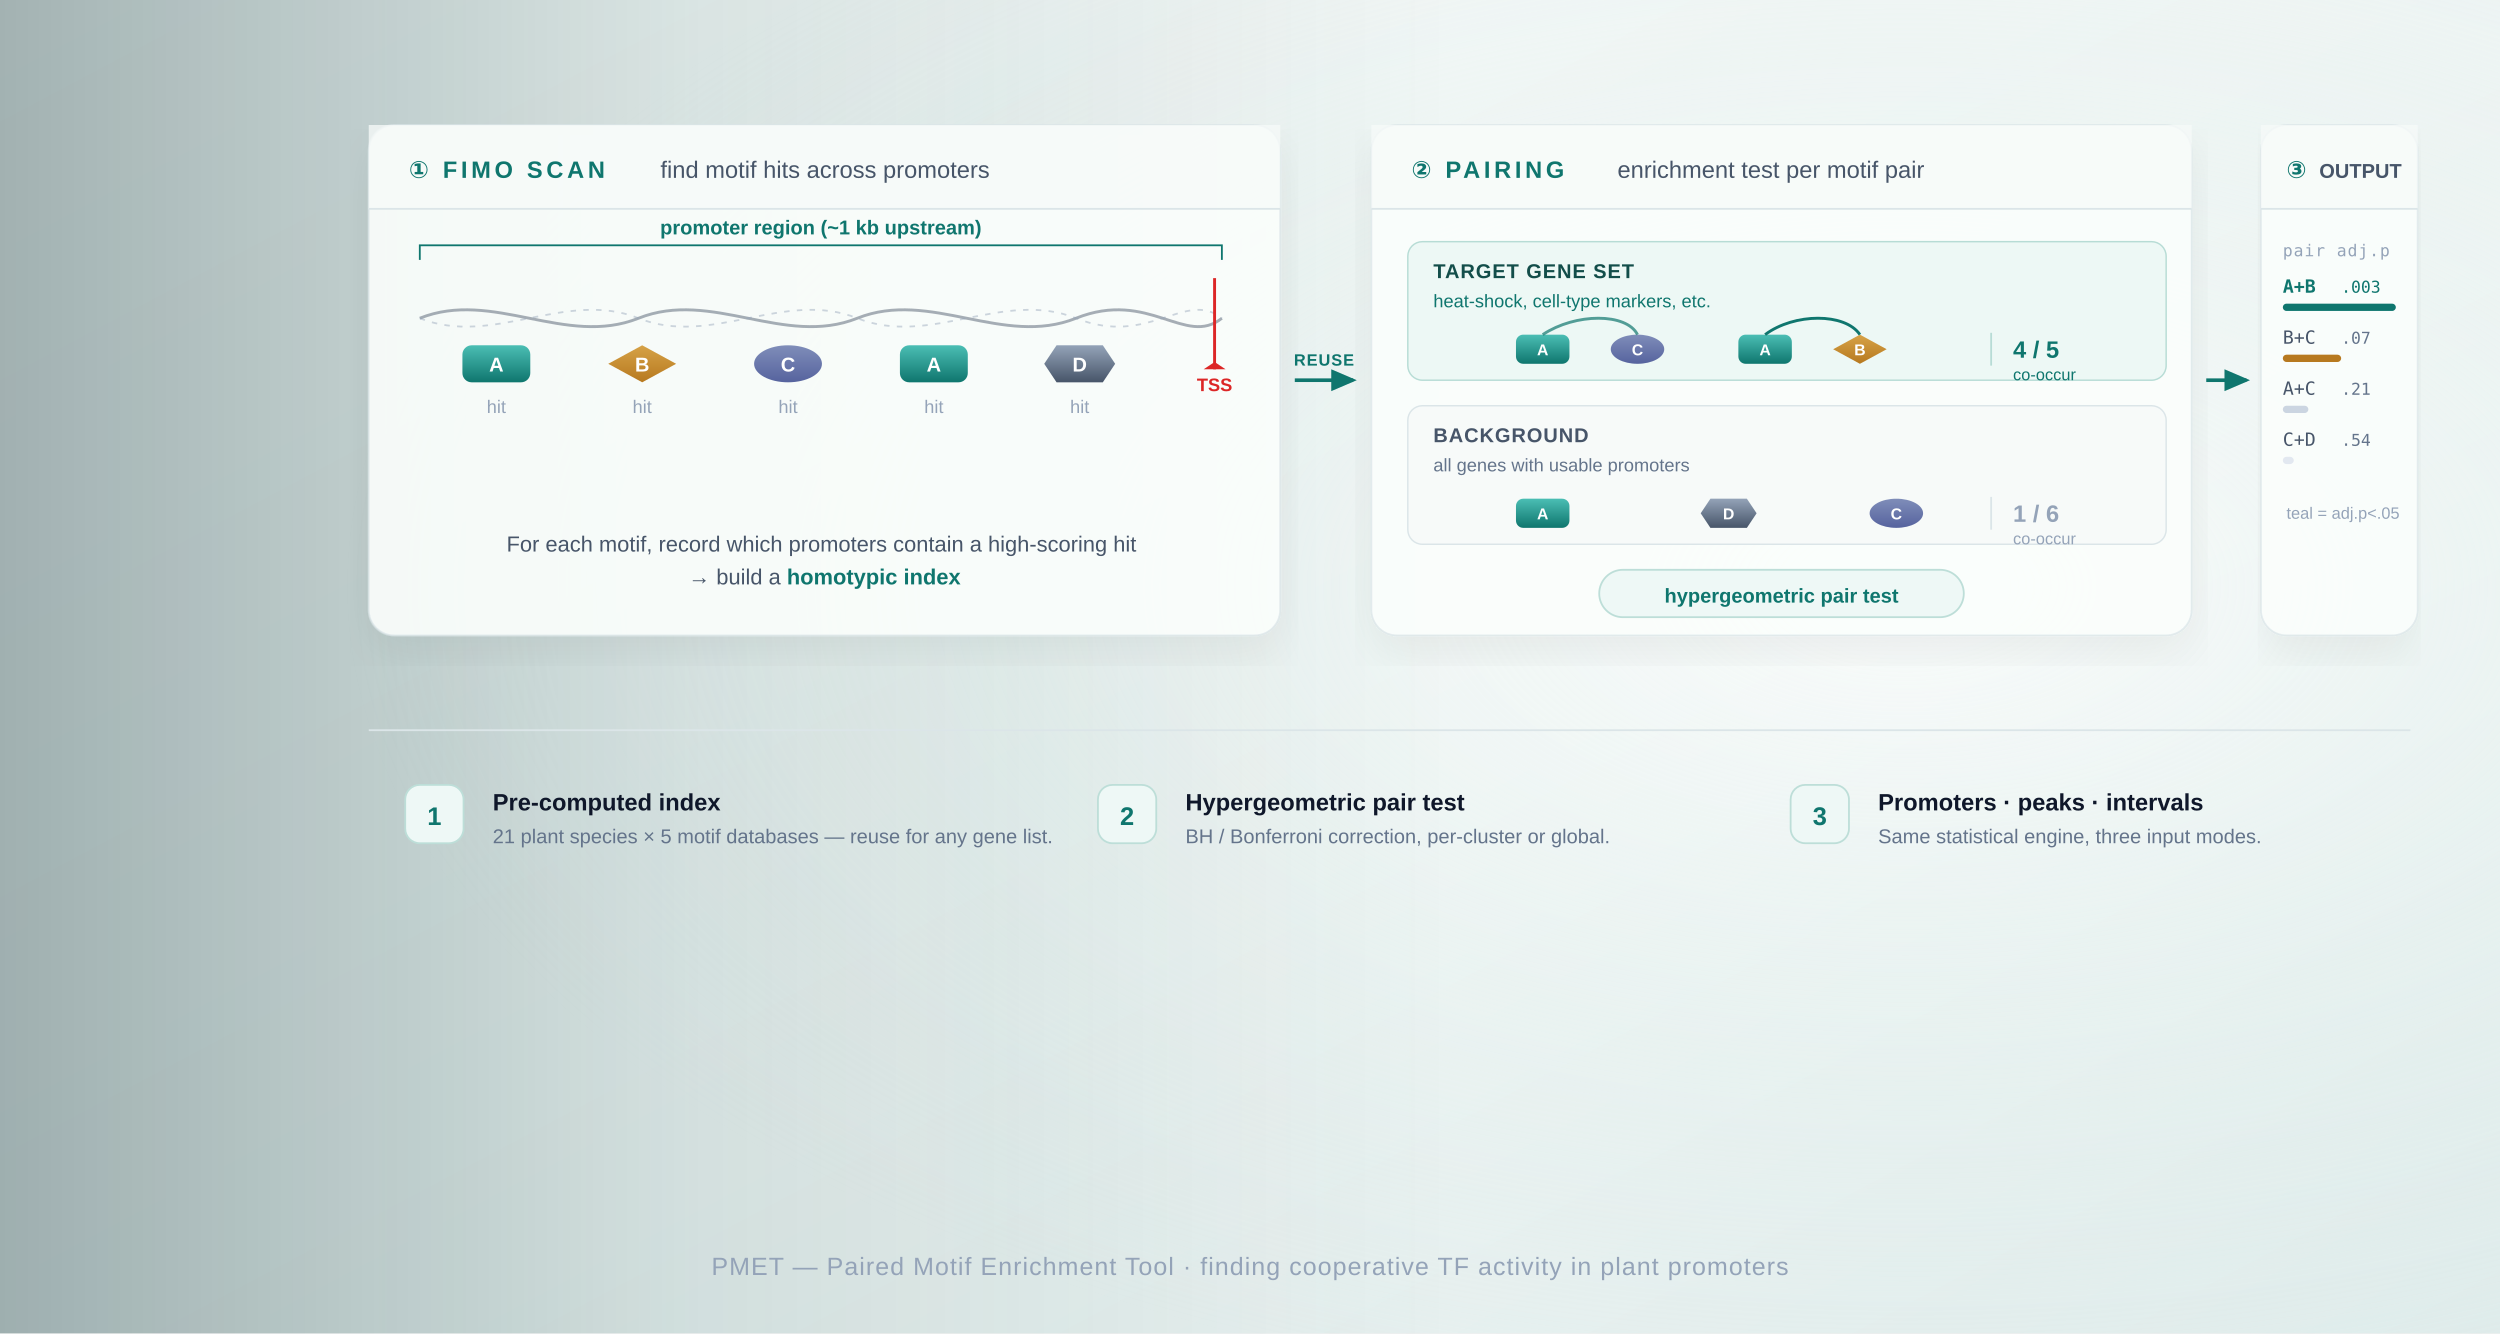
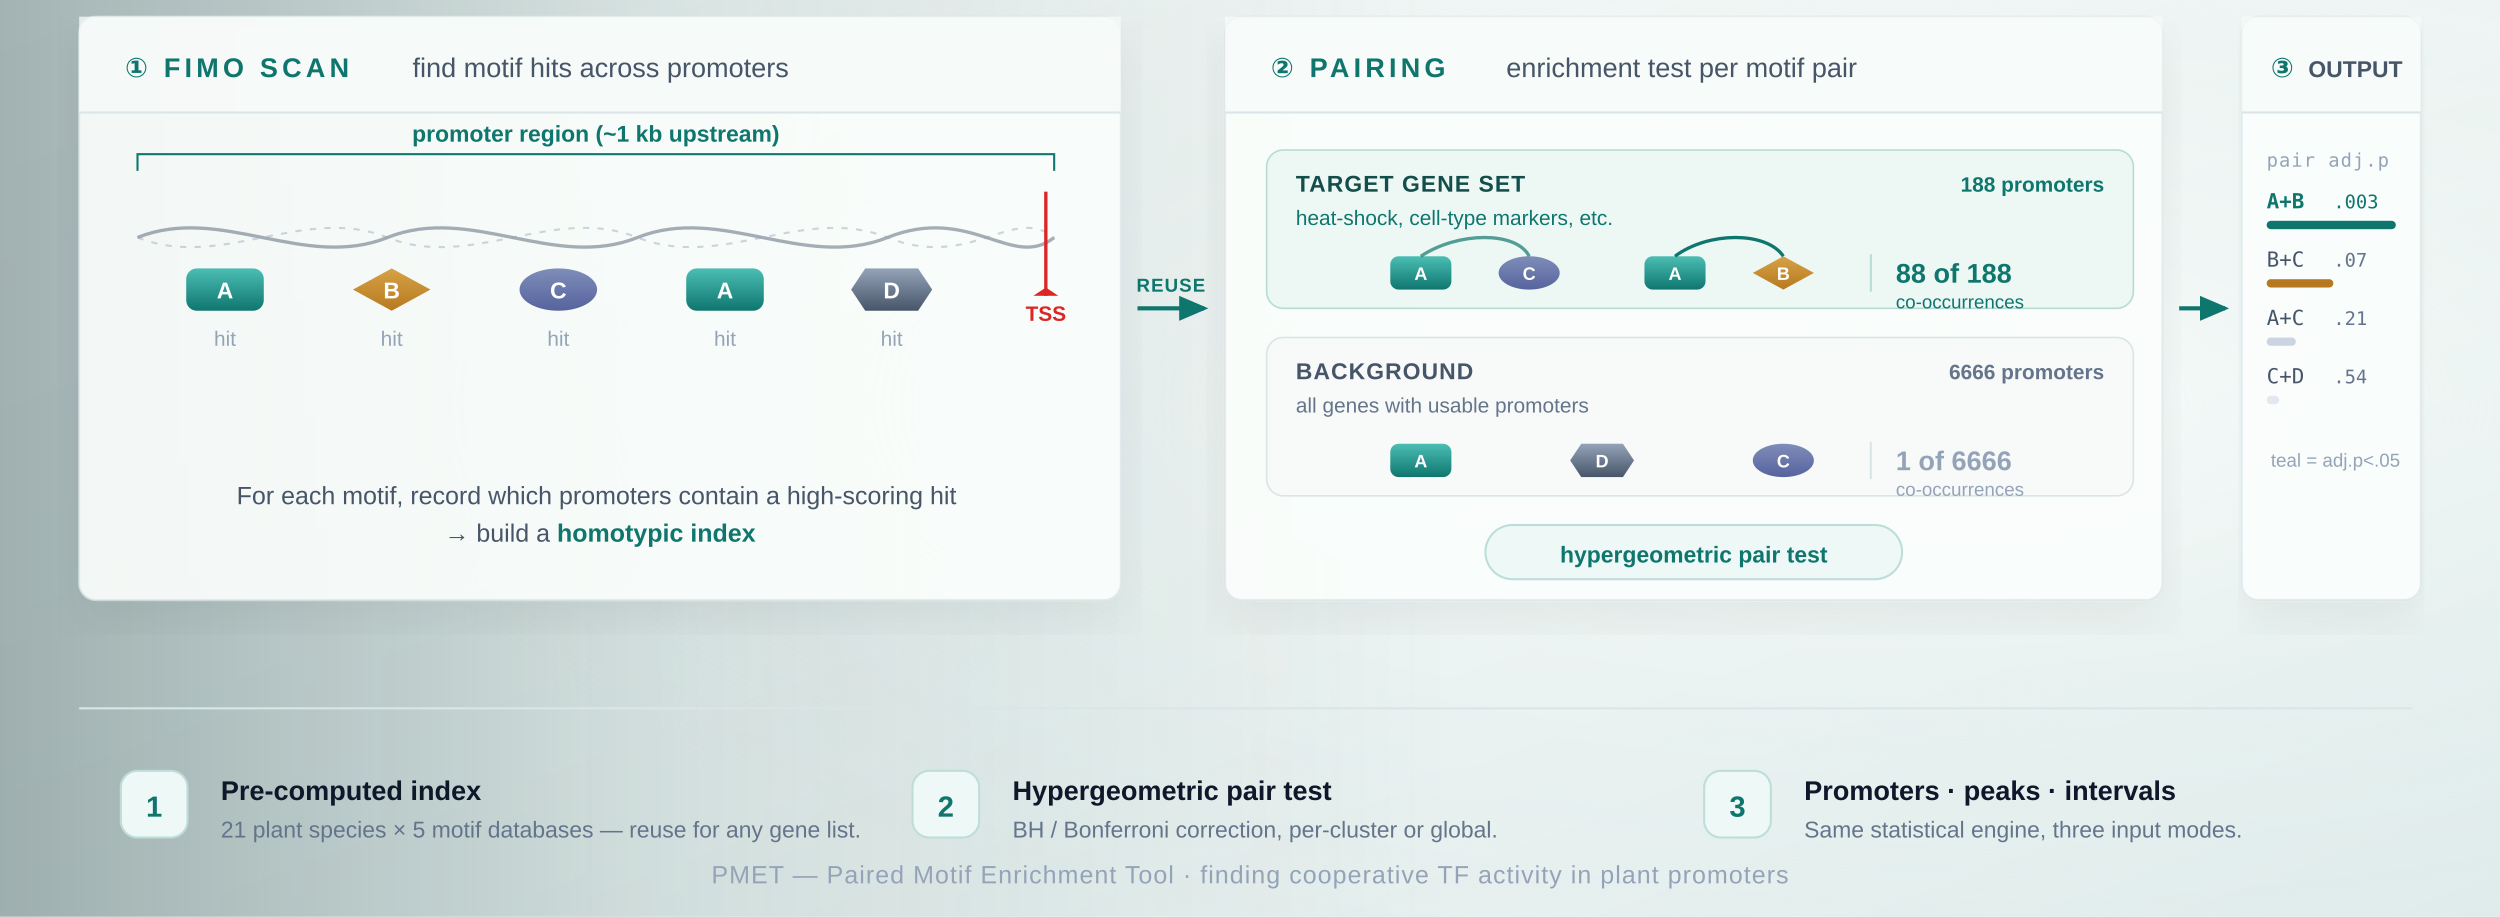
- <svg xmlns="http://www.w3.org/2000/svg" viewBox="0 0 1200 640" font-family="Arial, Helvetica, sans-serif">
+ <svg xmlns="http://www.w3.org/2000/svg" viewBox="0 0 1200 440" font-family="Arial, Helvetica, sans-serif">
  <defs>
    <linearGradient id="bg" x1="0" y1="0" x2="1" y2="1">
      <stop offset="0%" stop-color="#f7faf9" />
      <stop offset="58%" stop-color="#eef4f3" />
      <stop offset="100%" stop-color="#dfeceb" />
    </linearGradient>
    <radialGradient id="rightGlow" cx="76%" cy="44%" r="62%">
      <stop offset="0%" stop-color="#ffffff" stop-opacity="0.72" />
      <stop offset="58%" stop-color="#e8f4f1" stop-opacity="0.28" />
      <stop offset="100%" stop-color="#dbe8e8" stop-opacity="0" />
    </radialGradient>
    <linearGradient id="leftQuiet" x1="0" y1="0" x2="1" y2="0">
      <stop offset="0%" stop-color="#0b2f33" stop-opacity="0.36" />
      <stop offset="28%" stop-color="#134e4a" stop-opacity="0.12" />
      <stop offset="58%" stop-color="#134e4a" stop-opacity="0" />
    </linearGradient>
    <filter id="cardShadow" x="-2%" y="-2%" width="104%" height="108%">
      <feDropShadow dx="0" dy="8" stdDeviation="13" flood-color="#0f172a" flood-opacity="0.07" />
    </filter>
    <linearGradient id="mA" x1="0" y1="0" x2="0" y2="1">
      <stop offset="0%" stop-color="#4bbeb4" />
      <stop offset="100%" stop-color="#0f766e" />
    </linearGradient>
    <linearGradient id="mB" x1="0" y1="0" x2="0" y2="1">
      <stop offset="0%" stop-color="#d6a247" />
      <stop offset="100%" stop-color="#b7791f" />
    </linearGradient>
    <linearGradient id="mC" x1="0" y1="0" x2="0" y2="1">
      <stop offset="0%" stop-color="#7f8db9" />
      <stop offset="100%" stop-color="#56639e" />
    </linearGradient>
    <linearGradient id="mD" x1="0" y1="0" x2="0" y2="1">
      <stop offset="0%" stop-color="#94a3b8" />
      <stop offset="100%" stop-color="#475569" />
    </linearGradient>
    <symbol id="motifA" viewBox="0 0 48 26">
      <rect x="2" y="1" width="44" height="24" rx="6" fill="url(#mA)" />
      <text x="24" y="18" text-anchor="middle" font-size="13" font-weight="700" fill="#ffffff">A</text>
    </symbol>
    <symbol id="motifB" viewBox="0 0 48 26">
      <path d="M24 1 L46 13 L24 25 L2 13 Z" fill="url(#mB)" />
      <text x="24" y="18" text-anchor="middle" font-size="13" font-weight="700" fill="#ffffff">B</text>
    </symbol>
    <symbol id="motifC" viewBox="0 0 48 26">
      <ellipse cx="24" cy="13" rx="22" ry="12" fill="url(#mC)" />
      <text x="24" y="18" text-anchor="middle" font-size="13" font-weight="700" fill="#ffffff">C</text>
    </symbol>
    <symbol id="motifD" viewBox="0 0 48 26">
      <polygon points="9,1 39,1 47,13 39,25 9,25 1,13" fill="url(#mD)" />
      <text x="24" y="18" text-anchor="middle" font-size="13" font-weight="700" fill="#ffffff">D</text>
    </symbol>
    <marker id="arrow" markerWidth="7" markerHeight="6" refX="6" refY="3" orient="auto">
      <polygon points="0 0, 7 3, 0 6" fill="#0f766e" />
    </marker>
  </defs>
-   <rect width="1200" height="640" fill="url(#bg)" />
-   <rect width="1200" height="640" fill="url(#rightGlow)" />
-   <rect width="1200" height="640" fill="url(#leftQuiet)" />
-   <g id="hero-illustration" transform="translate(142, 18) scale(0.875)">
+   <rect width="1200" height="440" fill="url(#bg)" />
+   <rect width="1200" height="440" fill="url(#rightGlow)" />
+   <rect width="1200" height="440" fill="url(#leftQuiet)" />
+   <g id="hero-illustration" transform="translate(-2, -40)">
    <g transform="translate(40, 48)">
-       <rect width="500" height="280" rx="14" fill="#fbfefd" fill-opacity="0.9" stroke="#dbe5e8" stroke-opacity="0.72" stroke-width="1" filter="url(#cardShadow)" />
+       <rect width="500" height="280" rx="8" fill="#fbfefd" fill-opacity="0.9" stroke="#dbe5e8" stroke-opacity="0.72" stroke-width="1" filter="url(#cardShadow)" />
      <path d="M0 0 H500 V46 H0 Z" fill="#f6faf9" fill-opacity="0.78" />
      <line x1="0" y1="46" x2="500" y2="46" stroke="#dbe5e8" stroke-width="1" />
      <text x="22" y="29" font-size="13" font-weight="700" fill="#0f766e" letter-spacing="2">①  FIMO  SCAN</text>
      <text x="160" y="29" font-size="13" font-weight="500" fill="#475569">find motif hits across promoters</text>
      <g transform="translate(28, 78)">
        <path d="M0 -4 V-12 H440 V-4" fill="none" stroke="#0f766e" stroke-width="1" />
        <text x="220" y="-18" text-anchor="middle" font-size="11" font-weight="600" fill="#0f766e">
        promoter region (~1 kb upstream)
      </text>
        <path d="M0 28 C40 12, 80 44, 120 28 C160 12, 200 44, 240 28 C280 12, 320 44, 360 28 C400 12, 420 44, 440 28" fill="none" stroke="#334155" stroke-width="1.6" opacity="0.42" />
        <path d="M0 28 C40 44, 80 12, 120 28 C160 44, 200 12, 240 28 C280 44, 320 12, 360 28 C400 44, 420 12, 440 28" fill="none" stroke="#94a3b8" stroke-width="1" stroke-dasharray="3,4" opacity="0.45" />
        <line x1="436" y1="6" x2="436" y2="56" stroke="#dc2626" stroke-width="1.6" />
        <polygon points="436,52 442,56 430,56" fill="#dc2626" />
        <text x="436" y="68" text-anchor="middle" font-size="10" font-weight="700" fill="#dc2626">TSS</text>
        <use href="#motifA" x="20" y="42" width="44" height="22" />
        <use href="#motifB" x="100" y="42" width="44" height="22" />
        <use href="#motifC" x="180" y="42" width="44" height="22" />
        <use href="#motifA" x="260" y="42" width="44" height="22" />
        <use href="#motifD" x="340" y="42" width="44" height="22" />
        <g font-size="10" fill="#94a3b8" text-anchor="middle">
          <text x="42" y="80">hit</text>
          <text x="122" y="80">hit</text>
          <text x="202" y="80">hit</text>
          <text x="282" y="80">hit</text>
          <text x="362" y="80">hit</text>
        </g>
      </g>
      <text x="250" y="234" text-anchor="middle" font-size="12" fill="#475569">
        <tspan x="250" dy="0">For each motif, record which promoters contain a high-scoring hit</tspan>
        <tspan x="250" dy="18">→ build a <tspan font-weight="700" fill="#0f766e">homotypic index</tspan>
        </tspan>
      </text>
    </g>
    <g transform="translate(548, 188)">
      <line x1="0" y1="0" x2="32" y2="0" stroke="#0f766e" stroke-width="2" marker-end="url(#arrow)" />
      <text x="16" y="-8" text-anchor="middle" font-size="9" font-weight="600" fill="#0f766e" letter-spacing="0.5">REUSE</text>
    </g>
    <g transform="translate(590, 48)">
-       <rect width="450" height="280" rx="14" fill="#fbfefd" fill-opacity="0.9" stroke="#dbe5e8" stroke-opacity="0.72" stroke-width="1" filter="url(#cardShadow)" />
+       <rect width="450" height="280" rx="8" fill="#fbfefd" fill-opacity="0.9" stroke="#dbe5e8" stroke-opacity="0.72" stroke-width="1" filter="url(#cardShadow)" />
      <path d="M0 0 H450 V46 H0 Z" fill="#f6faf9" fill-opacity="0.78" />
      <line x1="0" y1="46" x2="450" y2="46" stroke="#dbe5e8" stroke-width="1" />
      <text x="22" y="29" font-size="13" font-weight="700" fill="#0f766e" letter-spacing="2">②  PAIRING</text>
      <text x="135" y="29" font-size="13" font-weight="500" fill="#475569">enrichment test per motif pair</text>
      <g transform="translate(20, 64)">
        <rect width="416" height="76" rx="8" fill="#edf8f5" stroke="#b7dcd5" stroke-width="0.8" />
        <text x="14" y="20" font-size="11" font-weight="700" fill="#134e4a" letter-spacing="0.5">TARGET GENE SET</text>
+         <text x="402" y="20" text-anchor="end" font-size="10" font-weight="600" fill="#0f766e">188 promoters</text>
        <text x="14" y="36" font-size="10" fill="#0f766e">heat-shock, cell-type markers, etc.</text>
        <use href="#motifA" x="180" y="50" width="32" height="18" />
        <use href="#motifB" x="232" y="50" width="32" height="18" />
        <path d="M196 51 C 212 39, 240 39, 248 51" fill="none" stroke="#0f766e" stroke-width="1.6" />
        <use href="#motifA" x="58" y="50" width="32" height="18" />
        <use href="#motifC" x="110" y="50" width="32" height="18" />
        <path d="M74 51 C 92 39, 120 39, 126 51" fill="none" stroke="#0f766e" stroke-width="1.6" opacity="0.7" />
-         <line x1="320" y1="50" x2="320" y2="68" stroke="#b7dcd5" stroke-width="1" />
-         <text x="332" y="60" font-size="13" font-weight="700" fill="#0f766e" dominant-baseline="middle">4 / 5</text>
-         <text x="332" y="63" dy="13" font-size="9" fill="#0f766e">co-occur</text>
+         <line x1="290" y1="50" x2="290" y2="68" stroke="#b7dcd5" stroke-width="1" />
+         <text x="302" y="60" font-size="13" font-weight="700" fill="#0f766e" dominant-baseline="middle">88 of 188</text>
+         <text x="302" y="63" dy="13" font-size="9" fill="#0f766e">co-occurrences</text>
      </g>
      <g transform="translate(20, 154)">
        <rect width="416" height="76" rx="8" fill="#f7faf9" stroke="#dbe5e8" stroke-width="0.8" />
        <text x="14" y="20" font-size="11" font-weight="700" fill="#475569" letter-spacing="0.5">BACKGROUND</text>
+         <text x="402" y="20" text-anchor="end" font-size="10" font-weight="600" fill="#64748b">6666 promoters</text>
        <text x="14" y="36" font-size="10" fill="#64748b">all genes with usable promoters</text>
        <use href="#motifA" x="58" y="50" width="32" height="18" />
-         <use href="#motifD" x="160" y="50" width="32" height="18" />
-         <use href="#motifC" x="252" y="50" width="32" height="18" />
-         <line x1="320" y1="50" x2="320" y2="68" stroke="#dbe5e8" stroke-width="1" />
-         <text x="332" y="60" font-size="13" font-weight="700" fill="#94a3b8" dominant-baseline="middle">1 / 6</text>
-         <text x="332" y="63" dy="13" font-size="9" fill="#94a3b8">co-occur</text>
+         <use href="#motifD" x="145" y="50" width="32" height="18" />
+         <use href="#motifC" x="232" y="50" width="32" height="18" />
+         <line x1="290" y1="50" x2="290" y2="68" stroke="#dbe5e8" stroke-width="1" />
+         <text x="302" y="60" font-size="13" font-weight="700" fill="#94a3b8" dominant-baseline="middle">1 of 6666</text>
+         <text x="302" y="63" dy="13" font-size="9" fill="#94a3b8">co-occurrences</text>
      </g>
      <g transform="translate(125, 244)">
        <rect width="200" height="26" rx="13" fill="#eef8f6" stroke="#bdded8" stroke-width="1" />
        <text x="100" y="18" text-anchor="middle" font-size="11" font-weight="600" fill="#0f766e">
        hypergeometric pair test
      </text>
      </g>
    </g>
    <g transform="translate(1048, 188)">
      <line x1="0" y1="0" x2="22" y2="0" stroke="#0f766e" stroke-width="2" marker-end="url(#arrow)" />
    </g>
    <g transform="translate(1078, 48)">
-       <rect width="86" height="280" rx="14" fill="#fbfefd" fill-opacity="0.9" stroke="#dbe5e8" stroke-opacity="0.72" stroke-width="1" filter="url(#cardShadow)" />
+       <rect width="86" height="280" rx="8" fill="#fbfefd" fill-opacity="0.9" stroke="#dbe5e8" stroke-opacity="0.72" stroke-width="1" filter="url(#cardShadow)" />
      <path d="M0 0 H86 V46 H0 Z" fill="#f6faf9" fill-opacity="0.78" />
      <line x1="0" y1="46" x2="86" y2="46" stroke="#dbe5e8" stroke-width="1" />
      <text x="14" y="29" font-size="13" font-weight="700" fill="#0f766e" letter-spacing="2">③</text>
      <text x="32" y="29" font-size="11" font-weight="600" fill="#475569">OUTPUT</text>
      <g font-family="ui-monospace, SFMono-Regular, monospace">
        <text x="12" y="72" font-size="9" fill="#94a3b8" letter-spacing="0.5">pair  adj.p</text>
        <text x="12" y="92" font-size="10" font-weight="700" fill="#0f766e">A+B</text>
        <text x="44" y="92" font-size="9" fill="#0f766e">.003</text>
        <rect x="12" y="98" width="62" height="4" rx="2" fill="#0f766e" />
        <text x="12" y="120" font-size="10" fill="#475569">B+C</text>
        <text x="44" y="120" font-size="9" fill="#64748b">.07</text>
        <rect x="12" y="126" width="32" height="4" rx="2" fill="#b7791f" />
        <text x="12" y="148" font-size="10" fill="#475569">A+C</text>
        <text x="44" y="148" font-size="9" fill="#64748b">.21</text>
        <rect x="12" y="154" width="14" height="4" rx="2" fill="#cbd5e1" />
        <text x="12" y="176" font-size="10" fill="#475569">C+D</text>
        <text x="44" y="176" font-size="9" fill="#64748b">.54</text>
        <rect x="12" y="182" width="6" height="4" rx="2" fill="#e2e8f0" />
      </g>
      <text x="14" y="216" font-size="9" fill="#94a3b8">teal = adj.p&lt;.05</text>
    </g>
    <g transform="translate(40, 380)">
      <line x1="0" y1="0" x2="1120" y2="0" stroke="#dbe5e8" stroke-width="1" />
    </g>
    <g transform="translate(60, 410)">
      <g>
        <rect width="32" height="32" rx="8" fill="#eef8f6" stroke="#bdded8" stroke-width="1" />
        <text x="16" y="22" text-anchor="middle" font-size="14" font-weight="700" fill="#0f766e">1</text>
        <text x="48" y="14" font-size="13" font-weight="700" fill="#0f172a">Pre-computed index</text>
        <text x="48" y="32" font-size="11" fill="#64748b">21 plant species × 5 motif databases — reuse for any gene list.</text>
      </g>
      <g transform="translate(380, 0)">
        <rect width="32" height="32" rx="8" fill="#eef8f6" stroke="#bdded8" stroke-width="1" />
        <text x="16" y="22" text-anchor="middle" font-size="14" font-weight="700" fill="#0f766e">2</text>
        <text x="48" y="14" font-size="13" font-weight="700" fill="#0f172a">Hypergeometric pair test</text>
        <text x="48" y="32" font-size="11" fill="#64748b">BH / Bonferroni correction, per-cluster or global.</text>
      </g>
      <g transform="translate(760, 0)">
        <rect width="32" height="32" rx="8" fill="#eef8f6" stroke="#bdded8" stroke-width="1" />
        <text x="16" y="22" text-anchor="middle" font-size="14" font-weight="700" fill="#0f766e">3</text>
        <text x="48" y="14" font-size="13" font-weight="700" fill="#0f172a">Promoters · peaks · intervals</text>
        <text x="48" y="32" font-size="11" fill="#64748b">Same statistical engine, three input modes.</text>
      </g>
    </g>
  </g>
-   <text x="600" y="612" text-anchor="middle" font-size="12" fill="#94a3b8" letter-spacing="0.5">
+   <text x="600" y="424" text-anchor="middle" font-size="12" fill="#94a3b8" letter-spacing="0.5">
    PMET — Paired Motif Enrichment Tool · finding cooperative TF activity in plant promoters
  </text>
</svg>
